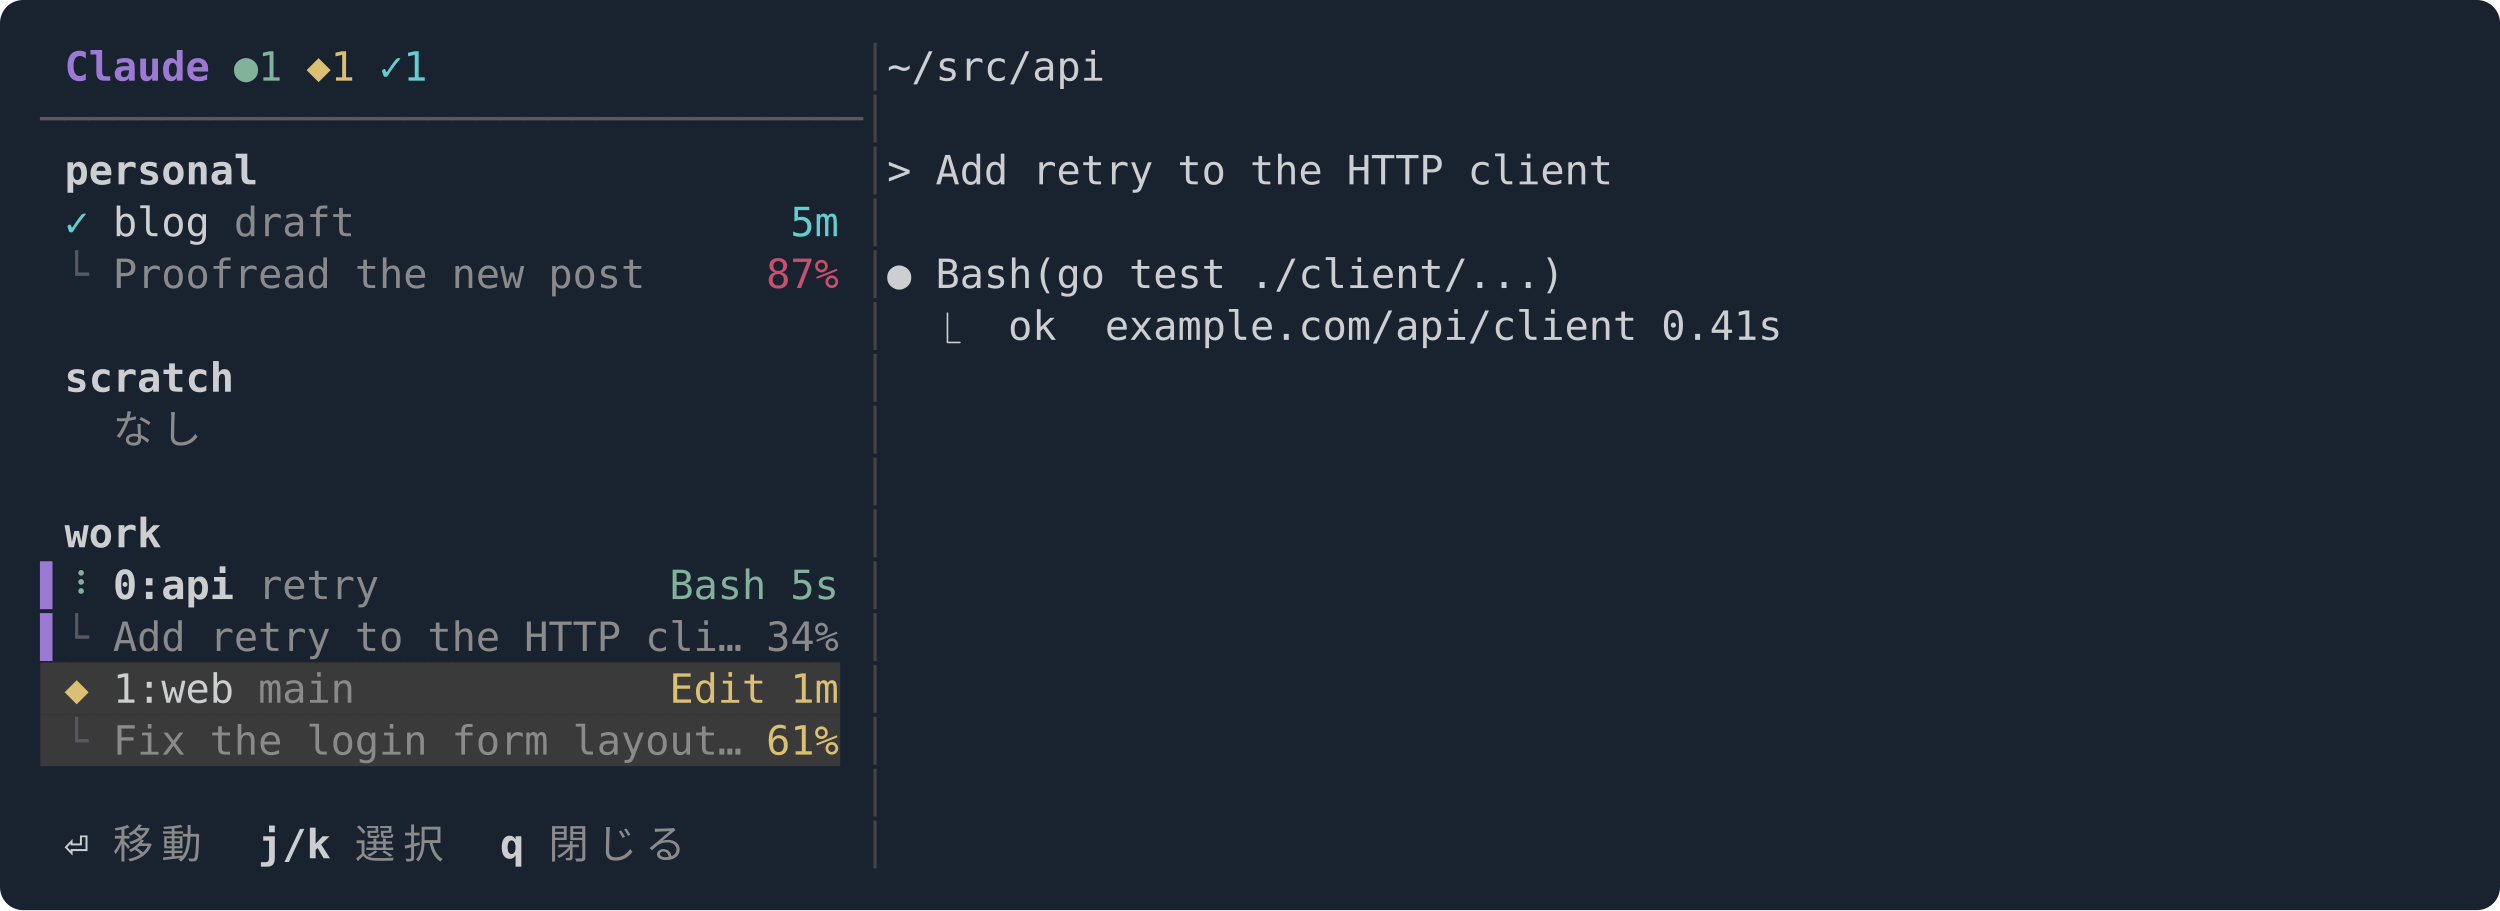
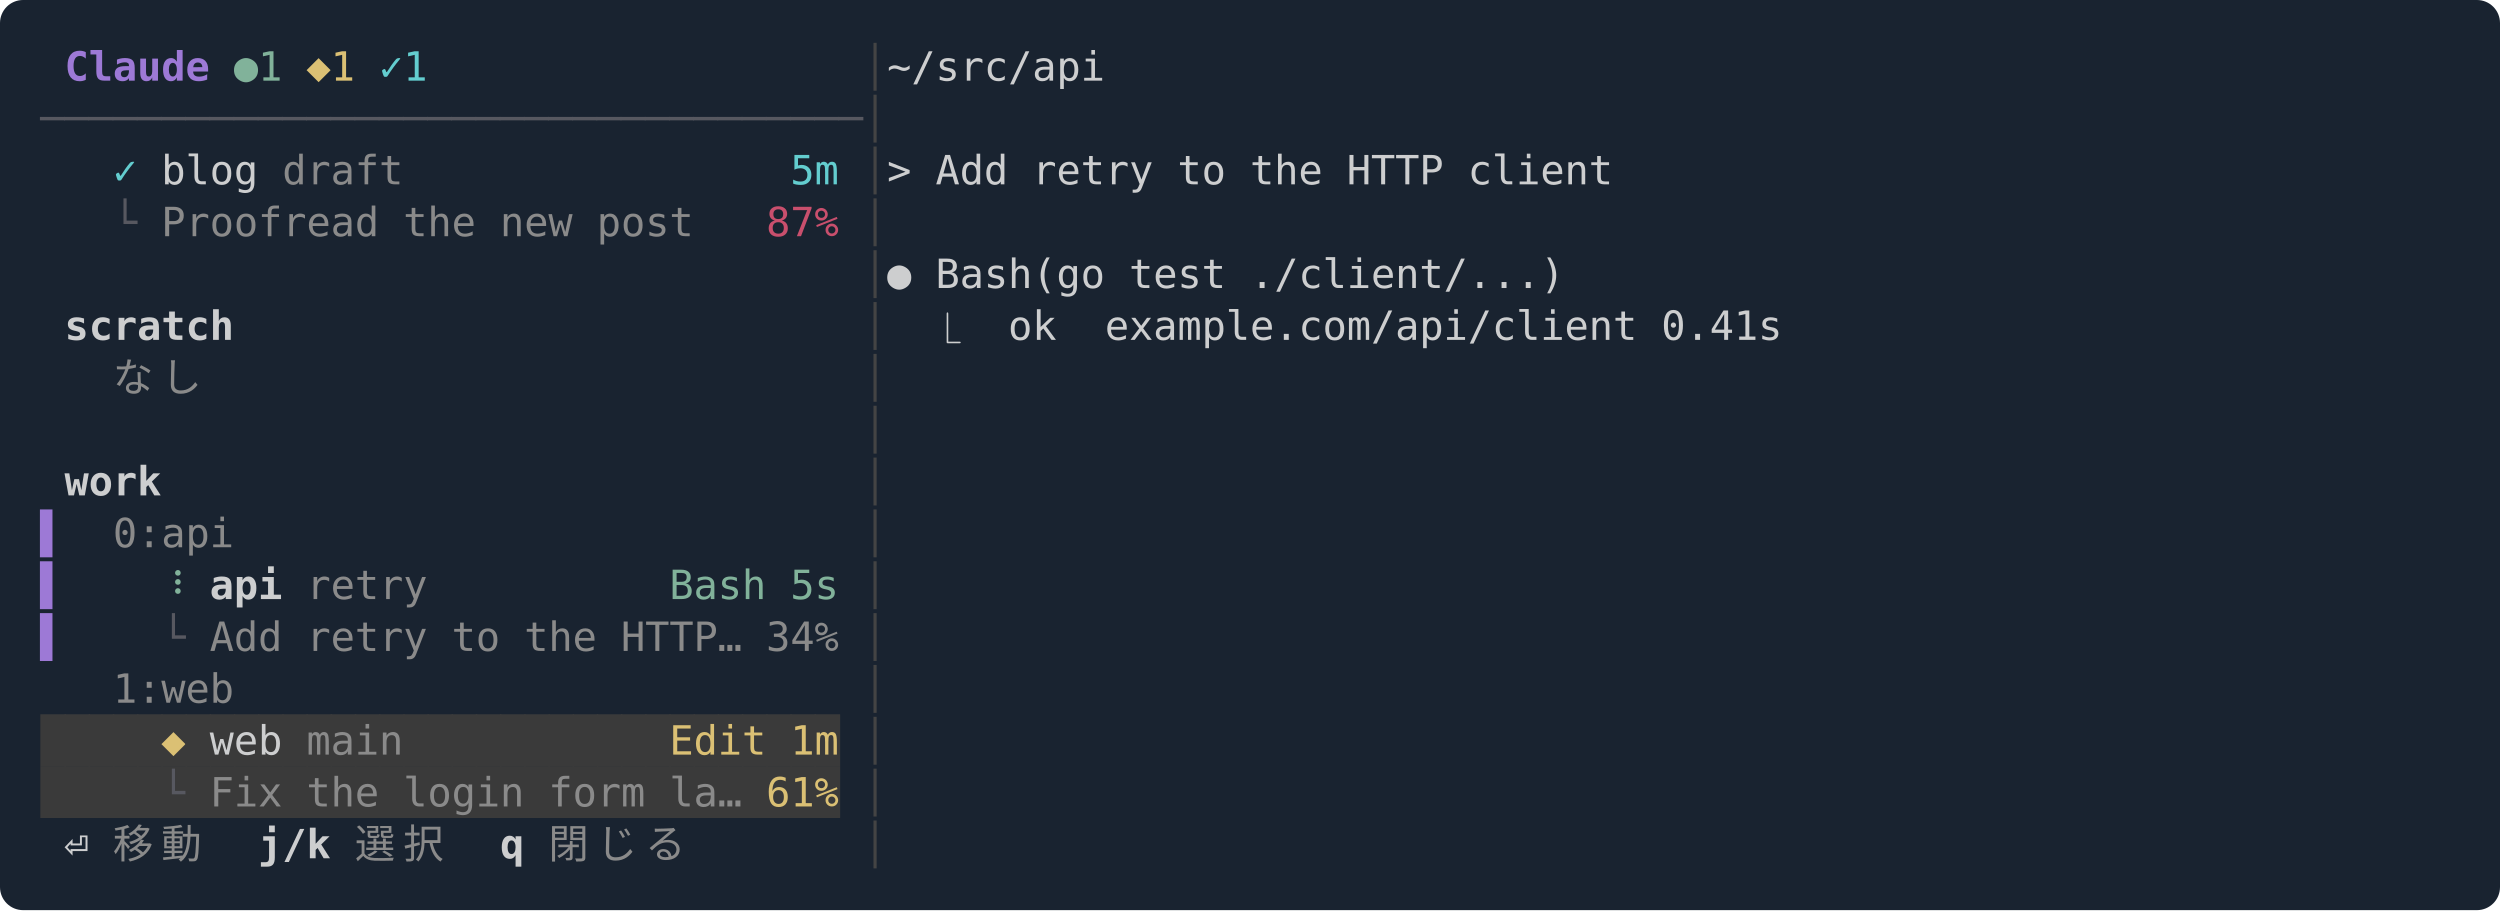
<svg xmlns="http://www.w3.org/2000/svg" width="868" height="316" font-family="Menlo, Monaco, 'DejaVu Sans Mono', monospace" font-size="14">
  <rect width="100%" height="100%" rx="8" fill="#192330" />
  <text x="22.4" y="28" fill="#9d79d6" font-weight="bold">C</text>
  <text x="30.8" y="28" fill="#9d79d6" font-weight="bold">l</text>
  <text x="39.2" y="28" fill="#9d79d6" font-weight="bold">a</text>
  <text x="47.6" y="28" fill="#9d79d6" font-weight="bold">u</text>
  <text x="56.0" y="28" fill="#9d79d6" font-weight="bold">d</text>
  <text x="64.4" y="28" fill="#9d79d6" font-weight="bold">e</text>
  <text x="81.2" y="28" fill="#81b29a">●</text>
  <text x="89.6" y="28" fill="#81b29a">1</text>
  <text x="106.4" y="28" fill="#dbc074">◆</text>
  <text x="114.8" y="28" fill="#dbc074">1</text>
  <text x="131.6" y="28" fill="#63cdcf">✓</text>
  <text x="140.0" y="28" fill="#63cdcf">1</text>
  <text x="299.6" y="28" fill="#444444">│</text>
  <text x="308.0" y="28" fill="#cdcecf">~</text>
  <text x="316.4" y="28" fill="#cdcecf">/</text>
  <text x="324.8" y="28" fill="#cdcecf">s</text>
  <text x="333.2" y="28" fill="#cdcecf">r</text>
  <text x="341.6" y="28" fill="#cdcecf">c</text>
  <text x="350.0" y="28" fill="#cdcecf">/</text>
  <text x="358.4" y="28" fill="#cdcecf">a</text>
  <text x="366.8" y="28" fill="#cdcecf">p</text>
  <text x="375.2" y="28" fill="#cdcecf">i</text>
  <text x="14.0" y="46" fill="#575860">─</text>
  <text x="22.4" y="46" fill="#575860">─</text>
  <text x="30.8" y="46" fill="#575860">─</text>
  <text x="39.2" y="46" fill="#575860">─</text>
  <text x="47.6" y="46" fill="#575860">─</text>
  <text x="56.0" y="46" fill="#575860">─</text>
  <text x="64.4" y="46" fill="#575860">─</text>
  <text x="72.8" y="46" fill="#575860">─</text>
  <text x="81.2" y="46" fill="#575860">─</text>
  <text x="89.6" y="46" fill="#575860">─</text>
  <text x="98.0" y="46" fill="#575860">─</text>
  <text x="106.4" y="46" fill="#575860">─</text>
  <text x="114.8" y="46" fill="#575860">─</text>
  <text x="123.2" y="46" fill="#575860">─</text>
  <text x="131.6" y="46" fill="#575860">─</text>
  <text x="140.0" y="46" fill="#575860">─</text>
  <text x="148.4" y="46" fill="#575860">─</text>
  <text x="156.8" y="46" fill="#575860">─</text>
  <text x="165.2" y="46" fill="#575860">─</text>
  <text x="173.6" y="46" fill="#575860">─</text>
  <text x="182.0" y="46" fill="#575860">─</text>
  <text x="190.4" y="46" fill="#575860">─</text>
  <text x="198.8" y="46" fill="#575860">─</text>
  <text x="207.2" y="46" fill="#575860">─</text>
  <text x="215.6" y="46" fill="#575860">─</text>
  <text x="224.0" y="46" fill="#575860">─</text>
  <text x="232.4" y="46" fill="#575860">─</text>
  <text x="240.8" y="46" fill="#575860">─</text>
  <text x="249.2" y="46" fill="#575860">─</text>
  <text x="257.6" y="46" fill="#575860">─</text>
  <text x="266.0" y="46" fill="#575860">─</text>
  <text x="274.4" y="46" fill="#575860">─</text>
  <text x="282.8" y="46" fill="#575860">─</text>
  <text x="291.2" y="46" fill="#575860">─</text>
  <text x="299.6" y="46" fill="#444444">│</text>
-   <text x="22.4" y="64" fill="#cdcecf" font-weight="bold">p</text>
-   <text x="30.8" y="64" fill="#cdcecf" font-weight="bold">e</text>
-   <text x="39.2" y="64" fill="#cdcecf" font-weight="bold">r</text>
-   <text x="47.6" y="64" fill="#cdcecf" font-weight="bold">s</text>
-   <text x="56.0" y="64" fill="#cdcecf" font-weight="bold">o</text>
-   <text x="64.4" y="64" fill="#cdcecf" font-weight="bold">n</text>
-   <text x="72.8" y="64" fill="#cdcecf" font-weight="bold">a</text>
-   <text x="81.2" y="64" fill="#cdcecf" font-weight="bold">l</text>
+   <text x="39.2" y="64" fill="#63cdcf">✓</text>
+   <text x="56.0" y="64" fill="#cdcecf">b</text>
+   <text x="64.4" y="64" fill="#cdcecf">l</text>
+   <text x="72.8" y="64" fill="#cdcecf">o</text>
+   <text x="81.2" y="64" fill="#cdcecf">g</text>
+   <text x="98.0" y="64" fill="#8a8a8a">d</text>
+   <text x="106.4" y="64" fill="#8a8a8a">r</text>
+   <text x="114.8" y="64" fill="#8a8a8a">a</text>
+   <text x="123.2" y="64" fill="#8a8a8a">f</text>
+   <text x="131.6" y="64" fill="#8a8a8a">t</text>
+   <text x="274.4" y="64" fill="#63cdcf">5</text>
+   <text x="282.8" y="64" fill="#63cdcf">m</text>
  <text x="299.6" y="64" fill="#444444">│</text>
  <text x="308.0" y="64" fill="#cdcecf">&gt;</text>
  <text x="324.8" y="64" fill="#cdcecf">A</text>
  <text x="333.2" y="64" fill="#cdcecf">d</text>
  <text x="341.6" y="64" fill="#cdcecf">d</text>
  <text x="358.4" y="64" fill="#cdcecf">r</text>
  <text x="366.8" y="64" fill="#cdcecf">e</text>
  <text x="375.2" y="64" fill="#cdcecf">t</text>
  <text x="383.6" y="64" fill="#cdcecf">r</text>
  <text x="392.0" y="64" fill="#cdcecf">y</text>
  <text x="408.8" y="64" fill="#cdcecf">t</text>
  <text x="417.2" y="64" fill="#cdcecf">o</text>
  <text x="434.0" y="64" fill="#cdcecf">t</text>
  <text x="442.4" y="64" fill="#cdcecf">h</text>
  <text x="450.8" y="64" fill="#cdcecf">e</text>
  <text x="467.6" y="64" fill="#cdcecf">H</text>
  <text x="476.0" y="64" fill="#cdcecf">T</text>
  <text x="484.4" y="64" fill="#cdcecf">T</text>
  <text x="492.8" y="64" fill="#cdcecf">P</text>
  <text x="509.6" y="64" fill="#cdcecf">c</text>
  <text x="518.0" y="64" fill="#cdcecf">l</text>
  <text x="526.4" y="64" fill="#cdcecf">i</text>
  <text x="534.8" y="64" fill="#cdcecf">e</text>
  <text x="543.2" y="64" fill="#cdcecf">n</text>
  <text x="551.6" y="64" fill="#cdcecf">t</text>
-   <text x="22.4" y="82" fill="#63cdcf">✓</text>
-   <text x="39.2" y="82" fill="#cdcecf">b</text>
-   <text x="47.6" y="82" fill="#cdcecf">l</text>
-   <text x="56.0" y="82" fill="#cdcecf">o</text>
-   <text x="64.4" y="82" fill="#cdcecf">g</text>
-   <text x="81.2" y="82" fill="#8a8a8a">d</text>
-   <text x="89.6" y="82" fill="#8a8a8a">r</text>
-   <text x="98.0" y="82" fill="#8a8a8a">a</text>
-   <text x="106.4" y="82" fill="#8a8a8a">f</text>
-   <text x="114.8" y="82" fill="#8a8a8a">t</text>
-   <text x="274.4" y="82" fill="#63cdcf">5</text>
-   <text x="282.8" y="82" fill="#63cdcf">m</text>
+   <text x="39.2" y="82" fill="#575860">└</text>
+   <text x="56.0" y="82" fill="#8a8a8a">P</text>
+   <text x="64.4" y="82" fill="#8a8a8a">r</text>
+   <text x="72.8" y="82" fill="#8a8a8a">o</text>
+   <text x="81.2" y="82" fill="#8a8a8a">o</text>
+   <text x="89.6" y="82" fill="#8a8a8a">f</text>
+   <text x="98.0" y="82" fill="#8a8a8a">r</text>
+   <text x="106.4" y="82" fill="#8a8a8a">e</text>
+   <text x="114.8" y="82" fill="#8a8a8a">a</text>
+   <text x="123.2" y="82" fill="#8a8a8a">d</text>
+   <text x="140.0" y="82" fill="#8a8a8a">t</text>
+   <text x="148.4" y="82" fill="#8a8a8a">h</text>
+   <text x="156.8" y="82" fill="#8a8a8a">e</text>
+   <text x="173.6" y="82" fill="#8a8a8a">n</text>
+   <text x="182.0" y="82" fill="#8a8a8a">e</text>
+   <text x="190.4" y="82" fill="#8a8a8a">w</text>
+   <text x="207.2" y="82" fill="#8a8a8a">p</text>
+   <text x="215.6" y="82" fill="#8a8a8a">o</text>
+   <text x="224.0" y="82" fill="#8a8a8a">s</text>
+   <text x="232.4" y="82" fill="#8a8a8a">t</text>
+   <text x="266.0" y="82" fill="#c94f6d">8</text>
+   <text x="274.4" y="82" fill="#c94f6d">7</text>
+   <text x="282.8" y="82" fill="#c94f6d">%</text>
  <text x="299.6" y="82" fill="#444444">│</text>
-   <text x="22.4" y="100" fill="#575860">└</text>
-   <text x="39.2" y="100" fill="#8a8a8a">P</text>
-   <text x="47.6" y="100" fill="#8a8a8a">r</text>
-   <text x="56.0" y="100" fill="#8a8a8a">o</text>
-   <text x="64.4" y="100" fill="#8a8a8a">o</text>
-   <text x="72.8" y="100" fill="#8a8a8a">f</text>
-   <text x="81.2" y="100" fill="#8a8a8a">r</text>
-   <text x="89.6" y="100" fill="#8a8a8a">e</text>
-   <text x="98.0" y="100" fill="#8a8a8a">a</text>
-   <text x="106.4" y="100" fill="#8a8a8a">d</text>
-   <text x="123.2" y="100" fill="#8a8a8a">t</text>
-   <text x="131.6" y="100" fill="#8a8a8a">h</text>
-   <text x="140.0" y="100" fill="#8a8a8a">e</text>
-   <text x="156.8" y="100" fill="#8a8a8a">n</text>
-   <text x="165.2" y="100" fill="#8a8a8a">e</text>
-   <text x="173.6" y="100" fill="#8a8a8a">w</text>
-   <text x="190.4" y="100" fill="#8a8a8a">p</text>
-   <text x="198.8" y="100" fill="#8a8a8a">o</text>
-   <text x="207.2" y="100" fill="#8a8a8a">s</text>
-   <text x="215.6" y="100" fill="#8a8a8a">t</text>
-   <text x="266.0" y="100" fill="#c94f6d">8</text>
-   <text x="274.4" y="100" fill="#c94f6d">7</text>
-   <text x="282.8" y="100" fill="#c94f6d">%</text>
  <text x="299.6" y="100" fill="#444444">│</text>
  <text x="308.0" y="100" fill="#cdcecf">●</text>
  <text x="324.8" y="100" fill="#cdcecf">B</text>
  <text x="333.2" y="100" fill="#cdcecf">a</text>
  <text x="341.6" y="100" fill="#cdcecf">s</text>
  <text x="350.0" y="100" fill="#cdcecf">h</text>
  <text x="358.4" y="100" fill="#cdcecf">(</text>
  <text x="366.8" y="100" fill="#cdcecf">g</text>
  <text x="375.2" y="100" fill="#cdcecf">o</text>
  <text x="392.0" y="100" fill="#cdcecf">t</text>
  <text x="400.4" y="100" fill="#cdcecf">e</text>
  <text x="408.8" y="100" fill="#cdcecf">s</text>
  <text x="417.2" y="100" fill="#cdcecf">t</text>
  <text x="434.0" y="100" fill="#cdcecf">.</text>
  <text x="442.4" y="100" fill="#cdcecf">/</text>
  <text x="450.8" y="100" fill="#cdcecf">c</text>
  <text x="459.2" y="100" fill="#cdcecf">l</text>
  <text x="467.6" y="100" fill="#cdcecf">i</text>
  <text x="476.0" y="100" fill="#cdcecf">e</text>
  <text x="484.4" y="100" fill="#cdcecf">n</text>
  <text x="492.8" y="100" fill="#cdcecf">t</text>
  <text x="501.2" y="100" fill="#cdcecf">/</text>
  <text x="509.6" y="100" fill="#cdcecf">.</text>
  <text x="518.0" y="100" fill="#cdcecf">.</text>
  <text x="526.4" y="100" fill="#cdcecf">.</text>
  <text x="534.8" y="100" fill="#cdcecf">)</text>
+   <text x="22.4" y="118" fill="#cdcecf" font-weight="bold">s</text>
+   <text x="30.8" y="118" fill="#cdcecf" font-weight="bold">c</text>
+   <text x="39.2" y="118" fill="#cdcecf" font-weight="bold">r</text>
+   <text x="47.6" y="118" fill="#cdcecf" font-weight="bold">a</text>
+   <text x="56.0" y="118" fill="#cdcecf" font-weight="bold">t</text>
+   <text x="64.4" y="118" fill="#cdcecf" font-weight="bold">c</text>
+   <text x="72.8" y="118" fill="#cdcecf" font-weight="bold">h</text>
  <text x="299.6" y="118" fill="#444444">│</text>
  <text x="324.8" y="118" fill="#cdcecf">⎿</text>
  <text x="350.0" y="118" fill="#cdcecf">o</text>
  <text x="358.4" y="118" fill="#cdcecf">k</text>
  <text x="383.6" y="118" fill="#cdcecf">e</text>
  <text x="392.0" y="118" fill="#cdcecf">x</text>
  <text x="400.4" y="118" fill="#cdcecf">a</text>
  <text x="408.8" y="118" fill="#cdcecf">m</text>
  <text x="417.2" y="118" fill="#cdcecf">p</text>
  <text x="425.6" y="118" fill="#cdcecf">l</text>
  <text x="434.0" y="118" fill="#cdcecf">e</text>
  <text x="442.4" y="118" fill="#cdcecf">.</text>
  <text x="450.8" y="118" fill="#cdcecf">c</text>
  <text x="459.2" y="118" fill="#cdcecf">o</text>
  <text x="467.6" y="118" fill="#cdcecf">m</text>
  <text x="476.0" y="118" fill="#cdcecf">/</text>
  <text x="484.4" y="118" fill="#cdcecf">a</text>
  <text x="492.8" y="118" fill="#cdcecf">p</text>
  <text x="501.2" y="118" fill="#cdcecf">i</text>
  <text x="509.6" y="118" fill="#cdcecf">/</text>
  <text x="518.0" y="118" fill="#cdcecf">c</text>
  <text x="526.4" y="118" fill="#cdcecf">l</text>
  <text x="534.8" y="118" fill="#cdcecf">i</text>
  <text x="543.2" y="118" fill="#cdcecf">e</text>
  <text x="551.6" y="118" fill="#cdcecf">n</text>
  <text x="560.0" y="118" fill="#cdcecf">t</text>
  <text x="576.8" y="118" fill="#cdcecf">0</text>
  <text x="585.2" y="118" fill="#cdcecf">.</text>
  <text x="593.6" y="118" fill="#cdcecf">4</text>
  <text x="602.0" y="118" fill="#cdcecf">1</text>
  <text x="610.4" y="118" fill="#cdcecf">s</text>
-   <text x="22.4" y="136" fill="#cdcecf" font-weight="bold">s</text>
-   <text x="30.8" y="136" fill="#cdcecf" font-weight="bold">c</text>
-   <text x="39.2" y="136" fill="#cdcecf" font-weight="bold">r</text>
-   <text x="47.6" y="136" fill="#cdcecf" font-weight="bold">a</text>
-   <text x="56.0" y="136" fill="#cdcecf" font-weight="bold">t</text>
-   <text x="64.4" y="136" fill="#cdcecf" font-weight="bold">c</text>
-   <text x="72.8" y="136" fill="#cdcecf" font-weight="bold">h</text>
+   <text x="39.2" y="136" fill="#8a8a8a">な</text>
+   <text x="56.0" y="136" fill="#8a8a8a">し</text>
  <text x="299.6" y="136" fill="#444444">│</text>
-   <text x="39.2" y="154" fill="#8a8a8a">な</text>
-   <text x="56.0" y="154" fill="#8a8a8a">し</text>
  <text x="299.6" y="154" fill="#444444">│</text>
+   <text x="22.4" y="172" fill="#cdcecf" font-weight="bold">w</text>
+   <text x="30.8" y="172" fill="#cdcecf" font-weight="bold">o</text>
+   <text x="39.2" y="172" fill="#cdcecf" font-weight="bold">r</text>
+   <text x="47.6" y="172" fill="#cdcecf" font-weight="bold">k</text>
  <text x="299.6" y="172" fill="#444444">│</text>
-   <text x="22.4" y="190" fill="#cdcecf" font-weight="bold">w</text>
-   <text x="30.8" y="190" fill="#cdcecf" font-weight="bold">o</text>
-   <text x="39.2" y="190" fill="#cdcecf" font-weight="bold">r</text>
-   <text x="47.6" y="190" fill="#cdcecf" font-weight="bold">k</text>
+   <text x="14.0" y="190" fill="#9d79d6">▌</text>
+   <text x="39.2" y="190" fill="#8a8a8a">0</text>
+   <text x="47.6" y="190" fill="#8a8a8a">:</text>
+   <text x="56.0" y="190" fill="#8a8a8a">a</text>
+   <text x="64.4" y="190" fill="#8a8a8a">p</text>
+   <text x="72.8" y="190" fill="#8a8a8a">i</text>
  <text x="299.6" y="190" fill="#444444">│</text>
  <text x="14.0" y="208" fill="#9d79d6">▌</text>
-   <text x="22.4" y="208" fill="#81b29a">⠸</text>
-   <text x="39.2" y="208" fill="#cdcecf" font-weight="bold">0</text>
-   <text x="47.6" y="208" fill="#cdcecf" font-weight="bold">:</text>
-   <text x="56.0" y="208" fill="#cdcecf" font-weight="bold">a</text>
-   <text x="64.4" y="208" fill="#cdcecf" font-weight="bold">p</text>
-   <text x="72.8" y="208" fill="#cdcecf" font-weight="bold">i</text>
-   <text x="89.6" y="208" fill="#8a8a8a">r</text>
-   <text x="98.0" y="208" fill="#8a8a8a">e</text>
-   <text x="106.4" y="208" fill="#8a8a8a">t</text>
-   <text x="114.8" y="208" fill="#8a8a8a">r</text>
-   <text x="123.2" y="208" fill="#8a8a8a">y</text>
+   <text x="56.0" y="208" fill="#81b29a">⠸</text>
+   <text x="72.8" y="208" fill="#cdcecf" font-weight="bold">a</text>
+   <text x="81.2" y="208" fill="#cdcecf" font-weight="bold">p</text>
+   <text x="89.6" y="208" fill="#cdcecf" font-weight="bold">i</text>
+   <text x="106.4" y="208" fill="#8a8a8a">r</text>
+   <text x="114.8" y="208" fill="#8a8a8a">e</text>
+   <text x="123.2" y="208" fill="#8a8a8a">t</text>
+   <text x="131.6" y="208" fill="#8a8a8a">r</text>
+   <text x="140.0" y="208" fill="#8a8a8a">y</text>
  <text x="232.4" y="208" fill="#81b29a">B</text>
  <text x="240.8" y="208" fill="#81b29a">a</text>
  <text x="249.2" y="208" fill="#81b29a">s</text>
  <text x="257.6" y="208" fill="#81b29a">h</text>
  <text x="274.4" y="208" fill="#81b29a">5</text>
  <text x="282.8" y="208" fill="#81b29a">s</text>
  <text x="299.6" y="208" fill="#444444">│</text>
  <text x="14.0" y="226" fill="#9d79d6">▌</text>
-   <text x="22.4" y="226" fill="#575860">└</text>
-   <text x="39.2" y="226" fill="#8a8a8a">A</text>
-   <text x="47.6" y="226" fill="#8a8a8a">d</text>
-   <text x="56.0" y="226" fill="#8a8a8a">d</text>
-   <text x="72.8" y="226" fill="#8a8a8a">r</text>
-   <text x="81.2" y="226" fill="#8a8a8a">e</text>
-   <text x="89.6" y="226" fill="#8a8a8a">t</text>
-   <text x="98.0" y="226" fill="#8a8a8a">r</text>
-   <text x="106.4" y="226" fill="#8a8a8a">y</text>
+   <text x="56.0" y="226" fill="#575860">└</text>
+   <text x="72.8" y="226" fill="#8a8a8a">A</text>
+   <text x="81.2" y="226" fill="#8a8a8a">d</text>
+   <text x="89.6" y="226" fill="#8a8a8a">d</text>
+   <text x="106.4" y="226" fill="#8a8a8a">r</text>
+   <text x="114.8" y="226" fill="#8a8a8a">e</text>
  <text x="123.2" y="226" fill="#8a8a8a">t</text>
-   <text x="131.6" y="226" fill="#8a8a8a">o</text>
-   <text x="148.4" y="226" fill="#8a8a8a">t</text>
-   <text x="156.8" y="226" fill="#8a8a8a">h</text>
-   <text x="165.2" y="226" fill="#8a8a8a">e</text>
-   <text x="182.0" y="226" fill="#8a8a8a">H</text>
-   <text x="190.4" y="226" fill="#8a8a8a">T</text>
-   <text x="198.8" y="226" fill="#8a8a8a">T</text>
-   <text x="207.2" y="226" fill="#8a8a8a">P</text>
-   <text x="224.0" y="226" fill="#8a8a8a">c</text>
-   <text x="232.4" y="226" fill="#8a8a8a">l</text>
-   <text x="240.8" y="226" fill="#8a8a8a">i</text>
+   <text x="131.6" y="226" fill="#8a8a8a">r</text>
+   <text x="140.0" y="226" fill="#8a8a8a">y</text>
+   <text x="156.8" y="226" fill="#8a8a8a">t</text>
+   <text x="165.2" y="226" fill="#8a8a8a">o</text>
+   <text x="182.0" y="226" fill="#8a8a8a">t</text>
+   <text x="190.4" y="226" fill="#8a8a8a">h</text>
+   <text x="198.8" y="226" fill="#8a8a8a">e</text>
+   <text x="215.6" y="226" fill="#8a8a8a">H</text>
+   <text x="224.0" y="226" fill="#8a8a8a">T</text>
+   <text x="232.4" y="226" fill="#8a8a8a">T</text>
+   <text x="240.8" y="226" fill="#8a8a8a">P</text>
  <text x="249.2" y="226" fill="#8a8a8a">…</text>
  <text x="266.0" y="226" fill="#8a8a8a">3</text>
  <text x="274.4" y="226" fill="#8a8a8a">4</text>
  <text x="282.8" y="226" fill="#8a8a8a">%</text>
  <text x="299.6" y="226" fill="#444444">│</text>
-   <rect x="14.0" y="230" width="8.9" height="18" fill="#3a3a3a" />
-   <rect x="22.4" y="230" width="8.9" height="18" fill="#3a3a3a" />
-   <text x="22.4" y="244" fill="#dbc074" font-weight="bold">◆</text>
-   <rect x="30.8" y="230" width="8.9" height="18" fill="#3a3a3a" />
-   <rect x="39.2" y="230" width="8.9" height="18" fill="#3a3a3a" />
-   <text x="39.2" y="244" fill="#cdcecf">1</text>
-   <rect x="47.6" y="230" width="8.9" height="18" fill="#3a3a3a" />
-   <text x="47.6" y="244" fill="#cdcecf">:</text>
-   <rect x="56.0" y="230" width="8.9" height="18" fill="#3a3a3a" />
-   <text x="56.0" y="244" fill="#cdcecf">w</text>
-   <rect x="64.4" y="230" width="8.9" height="18" fill="#3a3a3a" />
-   <text x="64.4" y="244" fill="#cdcecf">e</text>
-   <rect x="72.8" y="230" width="8.9" height="18" fill="#3a3a3a" />
-   <text x="72.8" y="244" fill="#cdcecf">b</text>
-   <rect x="81.2" y="230" width="8.9" height="18" fill="#3a3a3a" />
-   <rect x="89.6" y="230" width="8.9" height="18" fill="#3a3a3a" />
-   <text x="89.6" y="244" fill="#8a8a8a">m</text>
-   <rect x="98.0" y="230" width="8.9" height="18" fill="#3a3a3a" />
-   <text x="98.0" y="244" fill="#8a8a8a">a</text>
-   <rect x="106.4" y="230" width="8.9" height="18" fill="#3a3a3a" />
-   <text x="106.4" y="244" fill="#8a8a8a">i</text>
-   <rect x="114.8" y="230" width="8.9" height="18" fill="#3a3a3a" />
-   <text x="114.8" y="244" fill="#8a8a8a">n</text>
-   <rect x="123.2" y="230" width="8.9" height="18" fill="#3a3a3a" />
-   <rect x="131.6" y="230" width="8.9" height="18" fill="#3a3a3a" />
-   <rect x="140.0" y="230" width="8.9" height="18" fill="#3a3a3a" />
-   <rect x="148.4" y="230" width="8.9" height="18" fill="#3a3a3a" />
-   <rect x="156.8" y="230" width="8.9" height="18" fill="#3a3a3a" />
-   <rect x="165.2" y="230" width="8.9" height="18" fill="#3a3a3a" />
-   <rect x="173.6" y="230" width="8.9" height="18" fill="#3a3a3a" />
-   <rect x="182.0" y="230" width="8.9" height="18" fill="#3a3a3a" />
-   <rect x="190.4" y="230" width="8.9" height="18" fill="#3a3a3a" />
-   <rect x="198.8" y="230" width="8.9" height="18" fill="#3a3a3a" />
-   <rect x="207.2" y="230" width="8.9" height="18" fill="#3a3a3a" />
-   <rect x="215.6" y="230" width="8.9" height="18" fill="#3a3a3a" />
-   <rect x="224.0" y="230" width="8.9" height="18" fill="#3a3a3a" />
-   <rect x="232.4" y="230" width="8.9" height="18" fill="#3a3a3a" />
-   <text x="232.4" y="244" fill="#dbc074">E</text>
-   <rect x="240.8" y="230" width="8.9" height="18" fill="#3a3a3a" />
-   <text x="240.8" y="244" fill="#dbc074">d</text>
-   <rect x="249.2" y="230" width="8.9" height="18" fill="#3a3a3a" />
-   <text x="249.2" y="244" fill="#dbc074">i</text>
-   <rect x="257.6" y="230" width="8.9" height="18" fill="#3a3a3a" />
-   <text x="257.6" y="244" fill="#dbc074">t</text>
-   <rect x="266.0" y="230" width="8.9" height="18" fill="#3a3a3a" />
-   <rect x="274.4" y="230" width="8.9" height="18" fill="#3a3a3a" />
-   <text x="274.4" y="244" fill="#dbc074">1</text>
-   <rect x="282.8" y="230" width="8.9" height="18" fill="#3a3a3a" />
-   <text x="282.8" y="244" fill="#dbc074">m</text>
+   <text x="39.2" y="244" fill="#8a8a8a">1</text>
+   <text x="47.6" y="244" fill="#8a8a8a">:</text>
+   <text x="56.0" y="244" fill="#8a8a8a">w</text>
+   <text x="64.4" y="244" fill="#8a8a8a">e</text>
+   <text x="72.8" y="244" fill="#8a8a8a">b</text>
  <text x="299.6" y="244" fill="#444444">│</text>
  <rect x="14.0" y="248" width="8.9" height="18" fill="#3a3a3a" />
  <rect x="22.4" y="248" width="8.9" height="18" fill="#3a3a3a" />
-   <text x="22.4" y="262" fill="#575860">└</text>
  <rect x="30.8" y="248" width="8.9" height="18" fill="#3a3a3a" />
  <rect x="39.2" y="248" width="8.9" height="18" fill="#3a3a3a" />
-   <text x="39.2" y="262" fill="#8a8a8a">F</text>
  <rect x="47.6" y="248" width="8.9" height="18" fill="#3a3a3a" />
-   <text x="47.6" y="262" fill="#8a8a8a">i</text>
  <rect x="56.0" y="248" width="8.9" height="18" fill="#3a3a3a" />
-   <text x="56.0" y="262" fill="#8a8a8a">x</text>
+   <text x="56.0" y="262" fill="#dbc074" font-weight="bold">◆</text>
  <rect x="64.4" y="248" width="8.9" height="18" fill="#3a3a3a" />
  <rect x="72.8" y="248" width="8.9" height="18" fill="#3a3a3a" />
-   <text x="72.8" y="262" fill="#8a8a8a">t</text>
+   <text x="72.8" y="262" fill="#cdcecf">w</text>
  <rect x="81.2" y="248" width="8.9" height="18" fill="#3a3a3a" />
-   <text x="81.2" y="262" fill="#8a8a8a">h</text>
+   <text x="81.2" y="262" fill="#cdcecf">e</text>
  <rect x="89.6" y="248" width="8.9" height="18" fill="#3a3a3a" />
-   <text x="89.6" y="262" fill="#8a8a8a">e</text>
+   <text x="89.6" y="262" fill="#cdcecf">b</text>
  <rect x="98.0" y="248" width="8.9" height="18" fill="#3a3a3a" />
  <rect x="106.4" y="248" width="8.9" height="18" fill="#3a3a3a" />
-   <text x="106.4" y="262" fill="#8a8a8a">l</text>
+   <text x="106.4" y="262" fill="#8a8a8a">m</text>
  <rect x="114.8" y="248" width="8.9" height="18" fill="#3a3a3a" />
-   <text x="114.8" y="262" fill="#8a8a8a">o</text>
+   <text x="114.8" y="262" fill="#8a8a8a">a</text>
  <rect x="123.2" y="248" width="8.9" height="18" fill="#3a3a3a" />
-   <text x="123.2" y="262" fill="#8a8a8a">g</text>
+   <text x="123.2" y="262" fill="#8a8a8a">i</text>
  <rect x="131.6" y="248" width="8.9" height="18" fill="#3a3a3a" />
-   <text x="131.6" y="262" fill="#8a8a8a">i</text>
+   <text x="131.6" y="262" fill="#8a8a8a">n</text>
  <rect x="140.0" y="248" width="8.9" height="18" fill="#3a3a3a" />
-   <text x="140.0" y="262" fill="#8a8a8a">n</text>
  <rect x="148.4" y="248" width="8.9" height="18" fill="#3a3a3a" />
  <rect x="156.8" y="248" width="8.9" height="18" fill="#3a3a3a" />
-   <text x="156.8" y="262" fill="#8a8a8a">f</text>
  <rect x="165.2" y="248" width="8.9" height="18" fill="#3a3a3a" />
-   <text x="165.2" y="262" fill="#8a8a8a">o</text>
  <rect x="173.6" y="248" width="8.9" height="18" fill="#3a3a3a" />
-   <text x="173.6" y="262" fill="#8a8a8a">r</text>
  <rect x="182.0" y="248" width="8.9" height="18" fill="#3a3a3a" />
-   <text x="182.0" y="262" fill="#8a8a8a">m</text>
  <rect x="190.4" y="248" width="8.9" height="18" fill="#3a3a3a" />
  <rect x="198.8" y="248" width="8.9" height="18" fill="#3a3a3a" />
-   <text x="198.8" y="262" fill="#8a8a8a">l</text>
  <rect x="207.2" y="248" width="8.9" height="18" fill="#3a3a3a" />
-   <text x="207.2" y="262" fill="#8a8a8a">a</text>
  <rect x="215.6" y="248" width="8.9" height="18" fill="#3a3a3a" />
-   <text x="215.6" y="262" fill="#8a8a8a">y</text>
  <rect x="224.0" y="248" width="8.9" height="18" fill="#3a3a3a" />
-   <text x="224.0" y="262" fill="#8a8a8a">o</text>
  <rect x="232.4" y="248" width="8.9" height="18" fill="#3a3a3a" />
-   <text x="232.4" y="262" fill="#8a8a8a">u</text>
+   <text x="232.4" y="262" fill="#dbc074">E</text>
  <rect x="240.8" y="248" width="8.9" height="18" fill="#3a3a3a" />
-   <text x="240.8" y="262" fill="#8a8a8a">t</text>
+   <text x="240.8" y="262" fill="#dbc074">d</text>
  <rect x="249.2" y="248" width="8.9" height="18" fill="#3a3a3a" />
-   <text x="249.2" y="262" fill="#8a8a8a">…</text>
+   <text x="249.2" y="262" fill="#dbc074">i</text>
  <rect x="257.6" y="248" width="8.9" height="18" fill="#3a3a3a" />
+   <text x="257.6" y="262" fill="#dbc074">t</text>
  <rect x="266.0" y="248" width="8.9" height="18" fill="#3a3a3a" />
-   <text x="266.0" y="262" fill="#dbc074">6</text>
  <rect x="274.4" y="248" width="8.9" height="18" fill="#3a3a3a" />
  <text x="274.4" y="262" fill="#dbc074">1</text>
  <rect x="282.8" y="248" width="8.9" height="18" fill="#3a3a3a" />
-   <text x="282.8" y="262" fill="#dbc074">%</text>
+   <text x="282.8" y="262" fill="#dbc074">m</text>
  <text x="299.6" y="262" fill="#444444">│</text>
+   <rect x="14.0" y="266" width="8.9" height="18" fill="#3a3a3a" />
+   <rect x="22.4" y="266" width="8.9" height="18" fill="#3a3a3a" />
+   <rect x="30.8" y="266" width="8.9" height="18" fill="#3a3a3a" />
+   <rect x="39.2" y="266" width="8.9" height="18" fill="#3a3a3a" />
+   <rect x="47.6" y="266" width="8.9" height="18" fill="#3a3a3a" />
+   <rect x="56.0" y="266" width="8.9" height="18" fill="#3a3a3a" />
+   <text x="56.0" y="280" fill="#575860">└</text>
+   <rect x="64.4" y="266" width="8.9" height="18" fill="#3a3a3a" />
+   <rect x="72.8" y="266" width="8.9" height="18" fill="#3a3a3a" />
+   <text x="72.8" y="280" fill="#8a8a8a">F</text>
+   <rect x="81.2" y="266" width="8.9" height="18" fill="#3a3a3a" />
+   <text x="81.2" y="280" fill="#8a8a8a">i</text>
+   <rect x="89.6" y="266" width="8.9" height="18" fill="#3a3a3a" />
+   <text x="89.6" y="280" fill="#8a8a8a">x</text>
+   <rect x="98.0" y="266" width="8.9" height="18" fill="#3a3a3a" />
+   <rect x="106.4" y="266" width="8.9" height="18" fill="#3a3a3a" />
+   <text x="106.4" y="280" fill="#8a8a8a">t</text>
+   <rect x="114.8" y="266" width="8.9" height="18" fill="#3a3a3a" />
+   <text x="114.8" y="280" fill="#8a8a8a">h</text>
+   <rect x="123.2" y="266" width="8.9" height="18" fill="#3a3a3a" />
+   <text x="123.2" y="280" fill="#8a8a8a">e</text>
+   <rect x="131.6" y="266" width="8.9" height="18" fill="#3a3a3a" />
+   <rect x="140.0" y="266" width="8.9" height="18" fill="#3a3a3a" />
+   <text x="140.0" y="280" fill="#8a8a8a">l</text>
+   <rect x="148.4" y="266" width="8.9" height="18" fill="#3a3a3a" />
+   <text x="148.4" y="280" fill="#8a8a8a">o</text>
+   <rect x="156.8" y="266" width="8.9" height="18" fill="#3a3a3a" />
+   <text x="156.8" y="280" fill="#8a8a8a">g</text>
+   <rect x="165.2" y="266" width="8.9" height="18" fill="#3a3a3a" />
+   <text x="165.2" y="280" fill="#8a8a8a">i</text>
+   <rect x="173.6" y="266" width="8.9" height="18" fill="#3a3a3a" />
+   <text x="173.6" y="280" fill="#8a8a8a">n</text>
+   <rect x="182.0" y="266" width="8.9" height="18" fill="#3a3a3a" />
+   <rect x="190.4" y="266" width="8.9" height="18" fill="#3a3a3a" />
+   <text x="190.4" y="280" fill="#8a8a8a">f</text>
+   <rect x="198.8" y="266" width="8.9" height="18" fill="#3a3a3a" />
+   <text x="198.8" y="280" fill="#8a8a8a">o</text>
+   <rect x="207.2" y="266" width="8.9" height="18" fill="#3a3a3a" />
+   <text x="207.2" y="280" fill="#8a8a8a">r</text>
+   <rect x="215.6" y="266" width="8.9" height="18" fill="#3a3a3a" />
+   <text x="215.6" y="280" fill="#8a8a8a">m</text>
+   <rect x="224.0" y="266" width="8.9" height="18" fill="#3a3a3a" />
+   <rect x="232.4" y="266" width="8.9" height="18" fill="#3a3a3a" />
+   <text x="232.4" y="280" fill="#8a8a8a">l</text>
+   <rect x="240.8" y="266" width="8.9" height="18" fill="#3a3a3a" />
+   <text x="240.8" y="280" fill="#8a8a8a">a</text>
+   <rect x="249.2" y="266" width="8.9" height="18" fill="#3a3a3a" />
+   <text x="249.2" y="280" fill="#8a8a8a">…</text>
+   <rect x="257.6" y="266" width="8.9" height="18" fill="#3a3a3a" />
+   <rect x="266.0" y="266" width="8.9" height="18" fill="#3a3a3a" />
+   <text x="266.0" y="280" fill="#dbc074">6</text>
+   <rect x="274.4" y="266" width="8.9" height="18" fill="#3a3a3a" />
+   <text x="274.4" y="280" fill="#dbc074">1</text>
+   <rect x="282.8" y="266" width="8.9" height="18" fill="#3a3a3a" />
+   <text x="282.8" y="280" fill="#dbc074">%</text>
  <text x="299.6" y="280" fill="#444444">│</text>
  <text x="22.4" y="298" fill="#cdcecf" font-weight="bold">⏎</text>
  <text x="39.2" y="298" fill="#8a8a8a">移</text>
  <text x="56.0" y="298" fill="#8a8a8a">動</text>
  <text x="89.6" y="298" fill="#cdcecf" font-weight="bold">j</text>
  <text x="98.0" y="298" fill="#cdcecf" font-weight="bold">/</text>
  <text x="106.4" y="298" fill="#cdcecf" font-weight="bold">k</text>
  <text x="123.2" y="298" fill="#8a8a8a">選</text>
  <text x="140.0" y="298" fill="#8a8a8a">択</text>
  <text x="173.6" y="298" fill="#cdcecf" font-weight="bold">q</text>
  <text x="190.4" y="298" fill="#8a8a8a">閉</text>
  <text x="207.2" y="298" fill="#8a8a8a">じ</text>
  <text x="224.0" y="298" fill="#8a8a8a">る</text>
  <text x="299.6" y="298" fill="#444444">│</text>
</svg>
